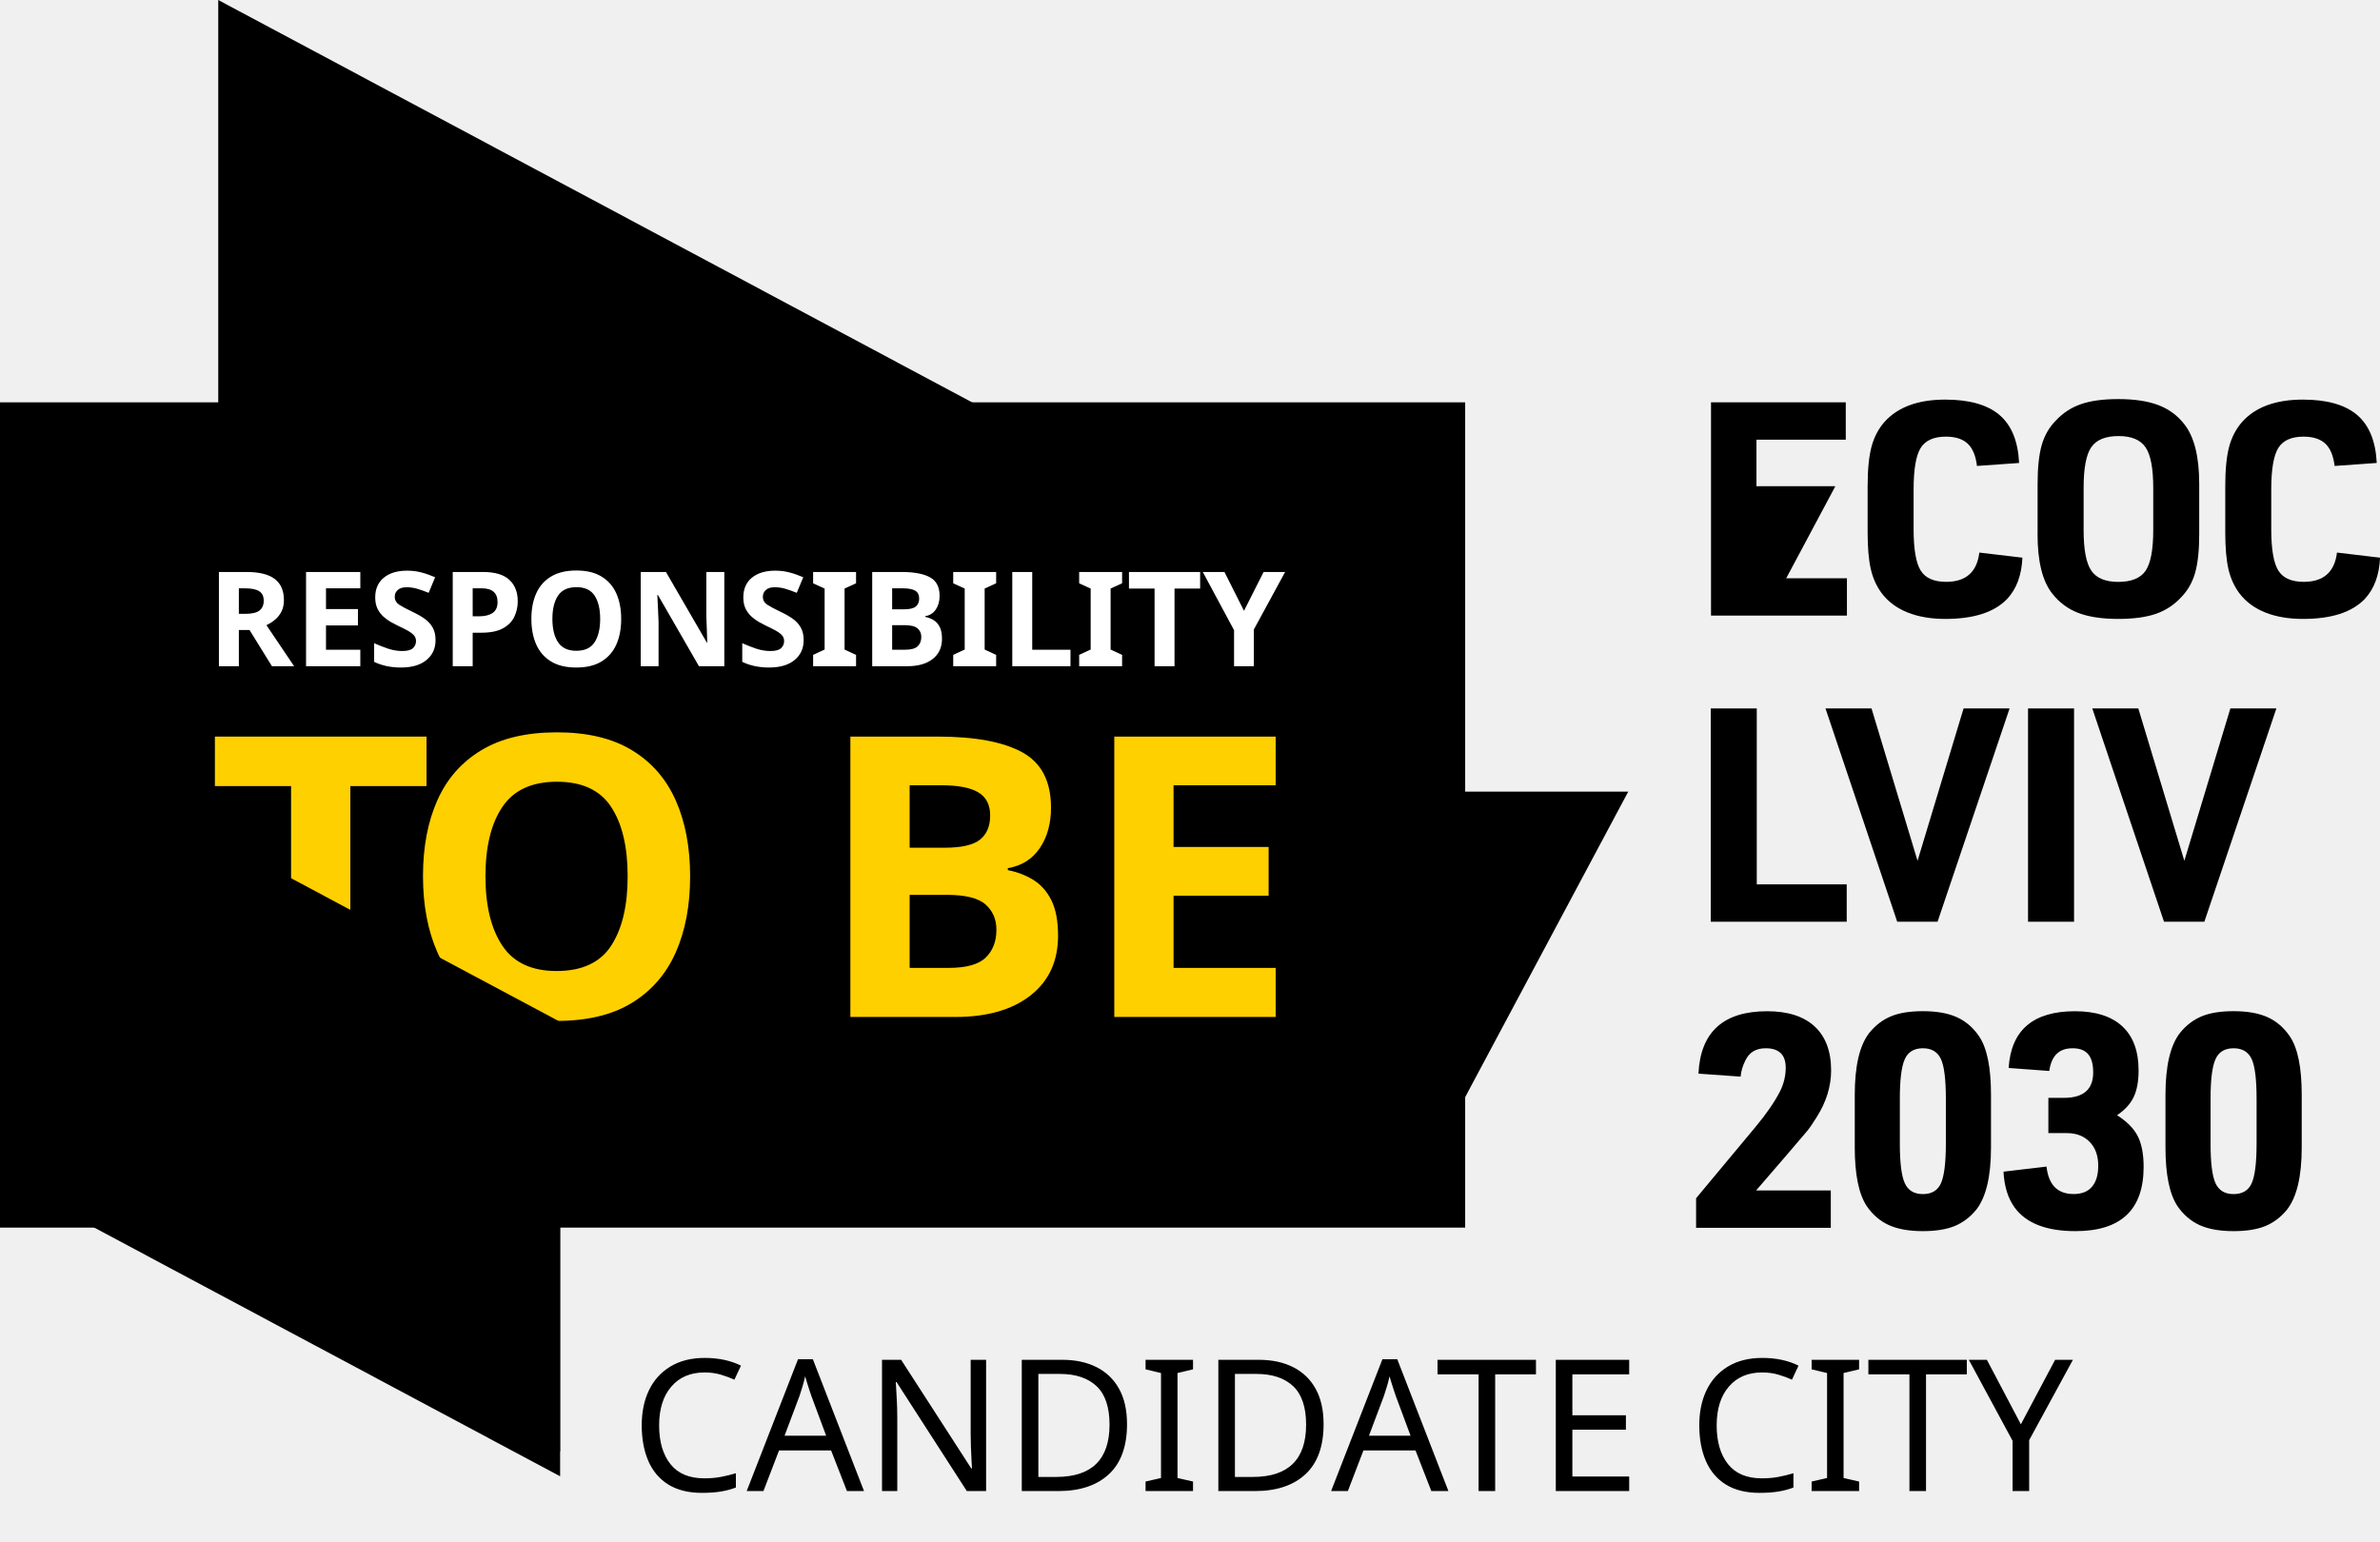
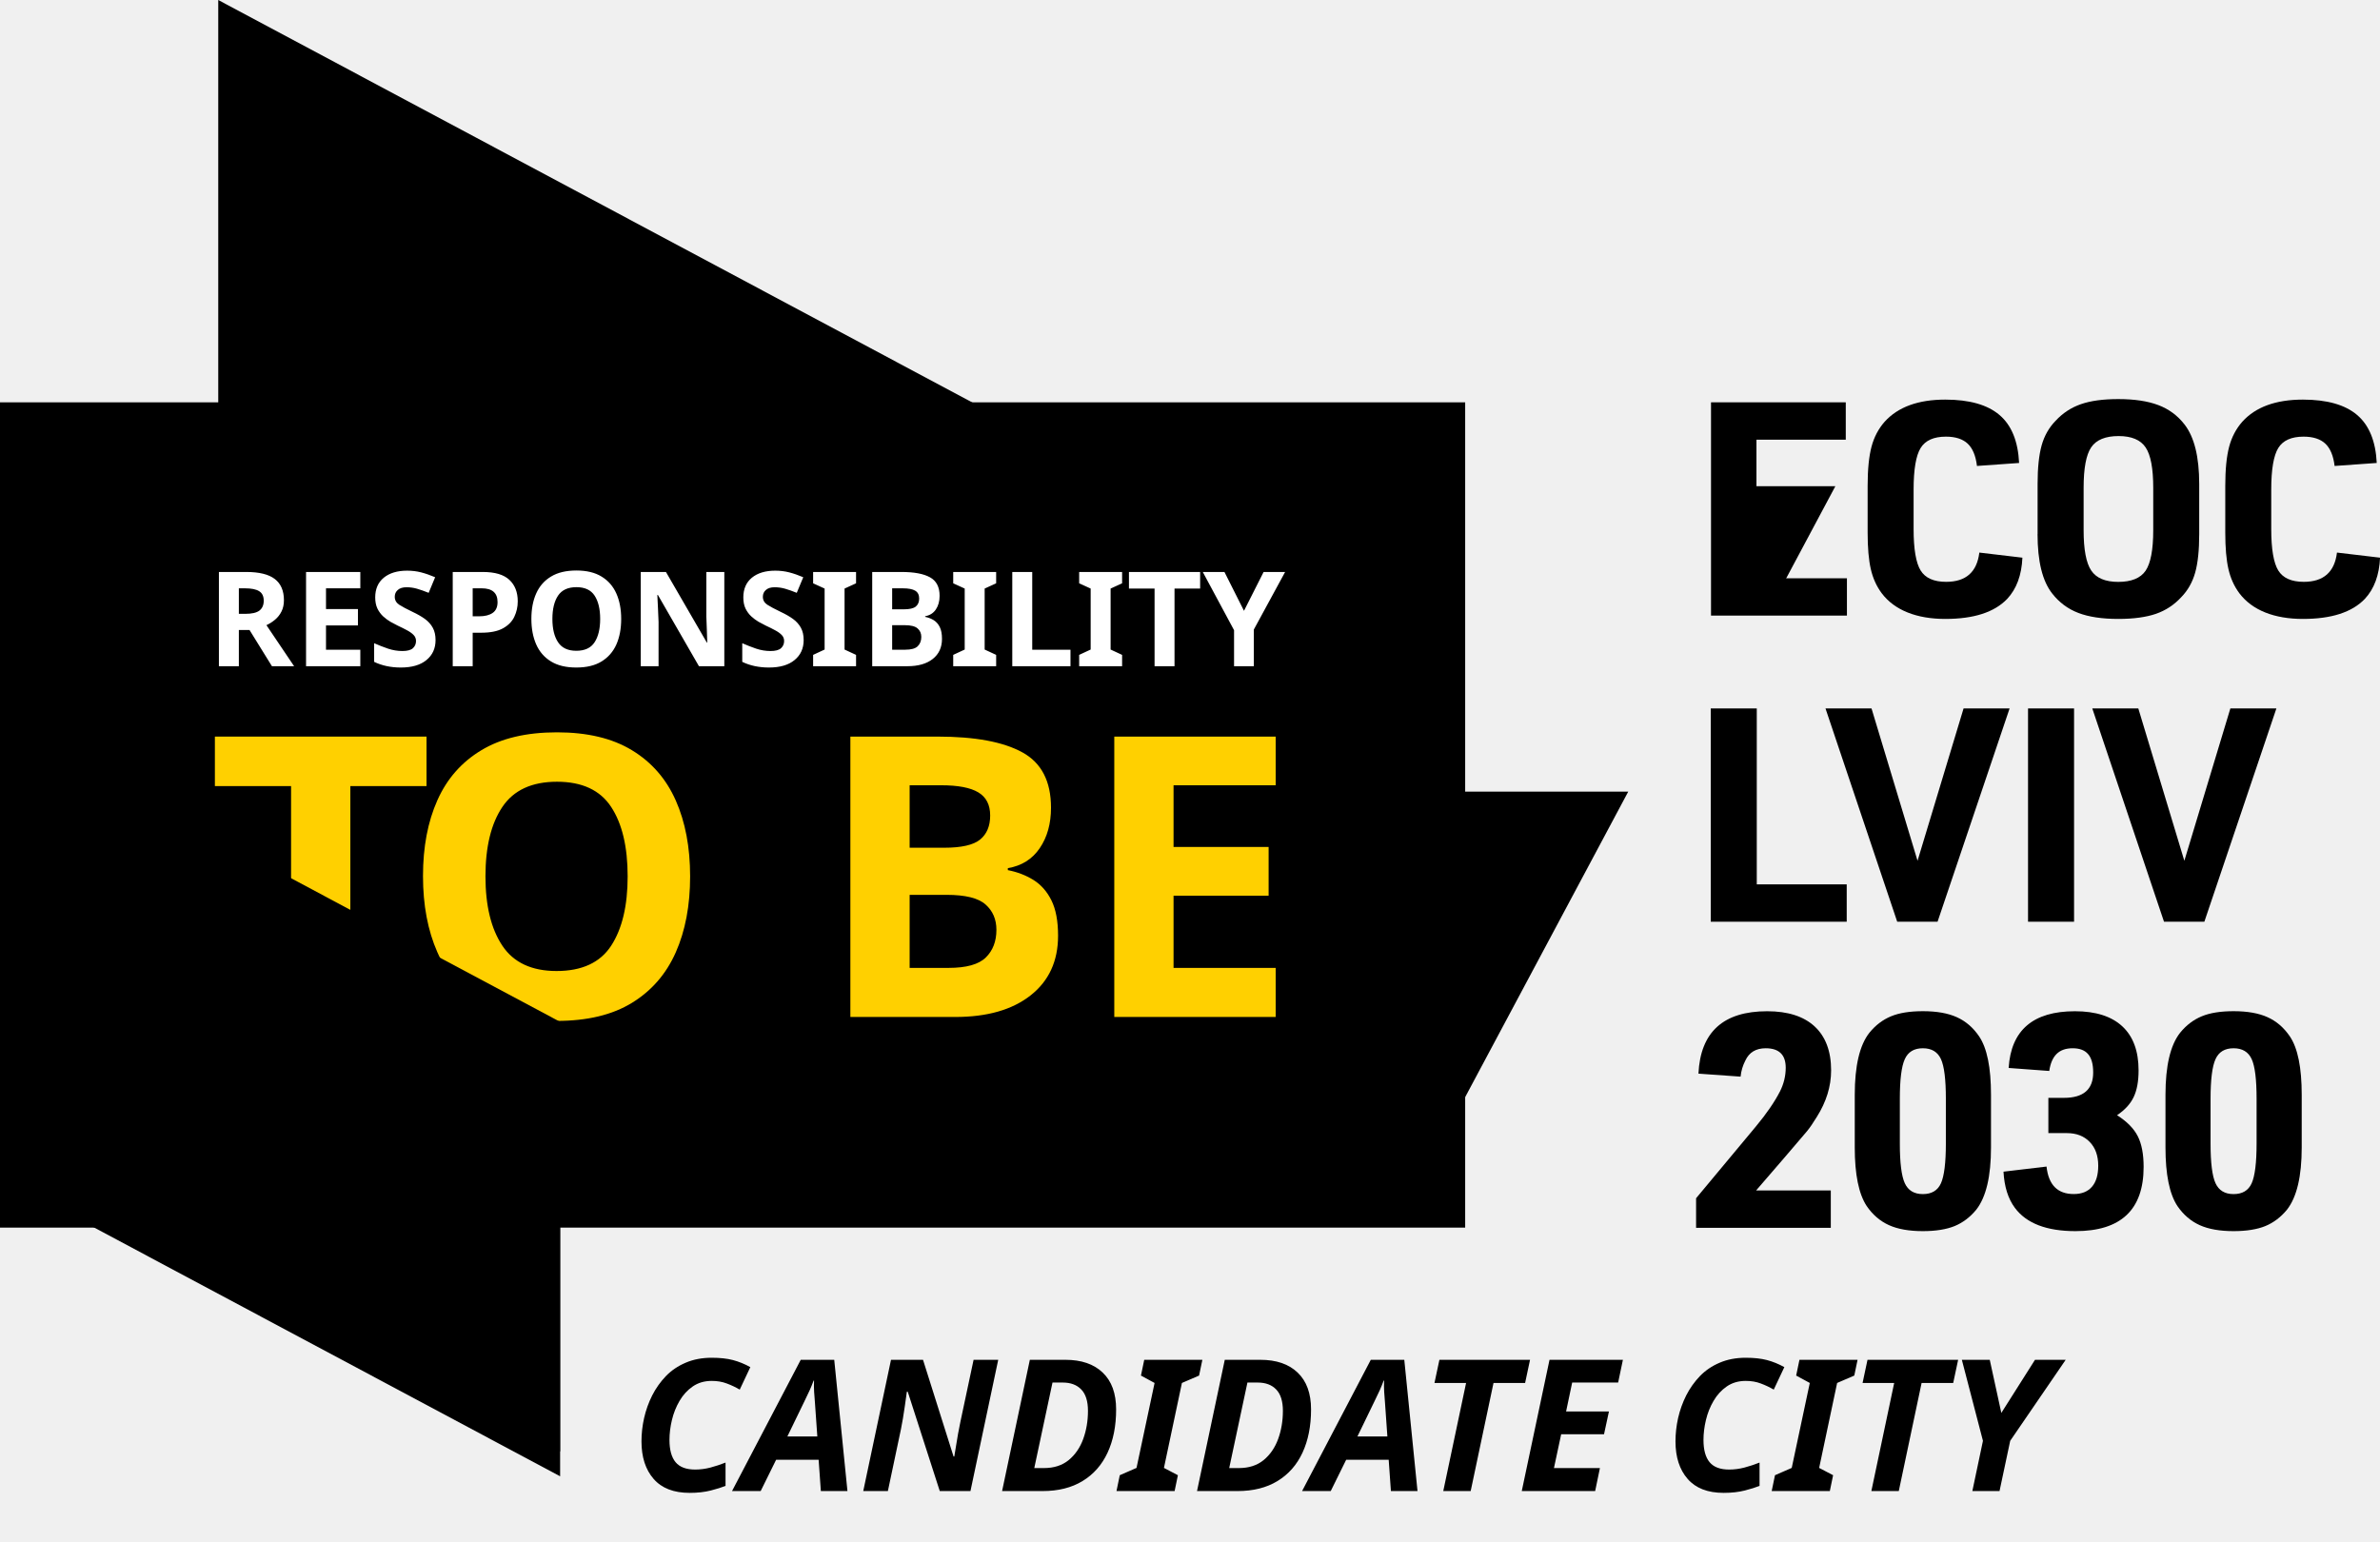
<svg xmlns="http://www.w3.org/2000/svg" id="_Шар_2" data-name="Шар 2" viewBox="0 0 452.99 293.5">
  <defs>
    <style>
      .cls-1 {
-         font-family: "GIZGravurTTCyr-CondBold", sans-serif;
+         font-family: "URWDIN", sans-serif;
+         font-weight: bold;
      }

      .cls-1 {
        font-weight: 700;
      }

      .cls-5 {
        stroke-width: 0px;
      }

      .cls-6 {
        letter-spacing: 0em;
      }

      .cls-7 {
        fill: #fff;
        font-size: 25.13px;
      }

      .cls-2 {
-         font-family: "GIZGravurTTCyr-Cond", sans-serif;
+         font-family: "URWDIN", sans-serif;
+         font-weight: bold;
+         font-style: italic;
        font-size: 35px;
      }

      .cls-9 {
        letter-spacing: 0em;
      }

      .cls-10 {
+         font-family: "URWDIN", sans-serif;
+         font-weight: bold;
        fill: #ffd000;
        font-size: 74.75px;
      }
    </style>
  </defs>
  <g id="Layer_1" data-name="Layer 1">
    <g>
      <rect class="cls-5" y="76.59" width="278.87" height="157.1" />
      <polygon class="cls-5" points="41.54 0 214.45 92.3 214.45 231.41 41.54 139.1 41.54 0" />
      <polygon class="cls-5" points="309.91 150.69 269.65 226.12 208.96 226.12 249.23 150.69 309.91 150.69" />
      <polygon class="cls-5" points="17.34 156.83 106.61 204.49 106.61 276.31 17.34 228.65 17.34 156.83" />
      <text class="cls-1" transform="translate(39.4 126.82)">
        <tspan class="cls-7">
          <tspan x="0" y="0">RESPONSIBILITY</tspan>
        </tspan>
        <tspan class="cls-10">
          <tspan class="cls-6" x="0" y="66.77">T</tspan>
          <tspan x="36.78" y="66.77">O BE</tspan>
        </tspan>
      </text>
      <polygon class="cls-5" points="17.34 146.86 106.61 194.52 106.61 281.03 17.34 233.37 17.34 146.86" />
      <g>
        <path class="cls-5" d="m334.31,100.25h6.83c0-.07-.02-.13-.02-.2v-2.67c0-1.67.76-3.18,1.93-4.24h-8.74v-9.44h17v-7.11h-25.65v40.6h25.87v-7.11h-17.23v-9.84Z" />
        <path class="cls-5" d="m376.74,105.19l8.19.97c-.15,3.34-1.12,5.95-2.9,7.85-2.43,2.54-6.35,3.81-11.77,3.81s-9.65-1.63-12.11-4.89c-.99-1.33-1.68-2.86-2.08-4.61-.4-1.74-.6-4.06-.6-6.94v-8.87c0-3.15.25-5.64.74-7.48.49-1.84,1.33-3.42,2.5-4.75,2.54-2.81,6.39-4.21,11.54-4.21,4.59,0,8.03.98,10.32,2.93,2.29,1.95,3.53,5,3.73,9.13l-8.02.57c-.23-1.93-.82-3.35-1.76-4.24-.95-.89-2.33-1.34-4.15-1.34-2.31,0-3.92.72-4.81,2.16-.89,1.44-1.34,4.08-1.34,7.91v7.51c0,3.83.45,6.46,1.34,7.9.89,1.44,2.51,2.16,4.86,2.16,3.75,0,5.86-1.86,6.31-5.57Z" />
        <path class="cls-5" d="m387.82,101.67v-9.55c0-3.07.26-5.52.77-7.34s1.39-3.37,2.64-4.66c1.36-1.48,2.98-2.54,4.83-3.18,1.86-.65,4.23-.97,7.11-.97,3.07,0,5.61.38,7.62,1.14,2.01.76,3.68,1.99,5,3.7,1.86,2.39,2.79,6.16,2.79,11.32v9.55c0,3.07-.26,5.52-.77,7.33s-1.39,3.38-2.64,4.66c-1.36,1.48-2.98,2.54-4.83,3.18-1.86.64-4.25.97-7.17.97-3.07,0-5.6-.38-7.59-1.14-1.99-.76-3.65-1.99-4.98-3.7-1.86-2.35-2.79-6.12-2.79-11.32Zm22.01-.74v-8.08c0-3.68-.48-6.24-1.45-7.68-.97-1.44-2.68-2.16-5.15-2.16s-4.24.71-5.2,2.13c-.97,1.42-1.45,3.99-1.45,7.71v8.08c0,3.68.48,6.24,1.45,7.68.97,1.44,2.68,2.16,5.15,2.16s4.24-.71,5.2-2.13,1.45-3.99,1.45-7.7Z" />
        <path class="cls-5" d="m444.81,105.19l8.19.97c-.15,3.34-1.12,5.95-2.9,7.85-2.43,2.54-6.35,3.81-11.77,3.81s-9.65-1.63-12.11-4.89c-.99-1.33-1.68-2.86-2.08-4.61-.4-1.74-.6-4.06-.6-6.94v-8.87c0-3.15.25-5.64.74-7.48.49-1.84,1.33-3.42,2.5-4.75,2.54-2.81,6.39-4.21,11.54-4.21,4.59,0,8.03.98,10.32,2.93,2.29,1.95,3.53,5,3.73,9.13l-8.02.57c-.23-1.93-.82-3.35-1.76-4.24-.95-.89-2.33-1.34-4.15-1.34-2.31,0-3.92.72-4.81,2.16-.89,1.44-1.34,4.08-1.34,7.91v7.51c0,3.83.45,6.46,1.34,7.9.89,1.44,2.51,2.16,4.86,2.16,3.75,0,5.86-1.86,6.31-5.57Z" />
        <path class="cls-5" d="m325.61,175.46v-40.6h8.76v33.49h17.12v7.11h-25.87Z" />
        <path class="cls-5" d="m361.1,175.46l-13.65-40.6h8.76l8.76,29,8.76-29h8.76l-13.71,40.6h-7.68Z" />
        <path class="cls-5" d="m386,175.46v-40.6h8.76v40.6h-8.76Z" />
        <path class="cls-5" d="m411.88,175.46l-13.65-40.6h8.76l8.76,29,8.76-29h8.76l-13.71,40.6h-7.68Z" />
        <path class="cls-5" d="m322.82,233.73v-5.63l11.37-13.65c2.05-2.46,3.58-4.7,4.61-6.71.72-1.44,1.08-2.94,1.08-4.49,0-2.46-1.27-3.7-3.81-3.7-1.86,0-3.15.78-3.87,2.33-.49.95-.8,1.97-.91,3.07l-8.02-.57c.38-7.92,4.74-11.88,13.08-11.88,3.94,0,6.96.97,9.04,2.9,2.08,1.93,3.13,4.72,3.13,8.36,0,3.03-.91,5.99-2.73,8.87-.72,1.18-1.35,2.09-1.88,2.73-.53.64-1.97,2.33-4.32,5.06l-5.35,6.2h14.22v7.11h-25.65Z" />
        <path class="cls-5" d="m353.02,218.43v-10.01c0-5.53.93-9.48,2.79-11.83,1.17-1.44,2.55-2.48,4.12-3.13,1.57-.65,3.59-.97,6.06-.97,2.62,0,4.77.38,6.45,1.14,1.69.76,3.1,1.97,4.24,3.64,1.52,2.24,2.27,5.95,2.27,11.15v10.01c0,5.5-.93,9.44-2.79,11.83-1.18,1.44-2.55,2.48-4.12,3.13-1.57.64-3.59.97-6.06.97-2.62,0-4.77-.38-6.45-1.14s-3.1-1.97-4.24-3.64c-1.52-2.31-2.27-6.03-2.27-11.15Zm17.34-.74v-8.53c0-3.68-.31-6.2-.94-7.56s-1.77-2.05-3.44-2.05-2.82.69-3.44,2.08c-.63,1.38-.94,3.9-.94,7.54v8.53c0,3.64.31,6.15.94,7.53.63,1.38,1.77,2.08,3.44,2.08s2.82-.68,3.44-2.05.94-3.89.94-7.56Z" />
        <path class="cls-5" d="m389.87,215.7v-6.71h2.96c3.72,0,5.57-1.61,5.57-4.83s-1.31-4.61-3.92-4.61-4.02,1.44-4.44,4.32l-7.73-.57c.45-7.2,4.66-10.8,12.62-10.8,3.94,0,6.95.96,9.01,2.87,2.07,1.92,3.1,4.71,3.1,8.39,0,2.09-.31,3.78-.94,5.09s-1.68,2.46-3.16,3.44c1.9,1.21,3.21,2.55,3.95,4.01.74,1.46,1.11,3.4,1.11,5.83,0,8.15-4.32,12.23-12.97,12.23-5.5,0-9.35-1.48-11.54-4.44-1.29-1.74-2.01-4.04-2.16-6.88l8.19-.97c.38,3.49,2.1,5.23,5.18,5.23,1.52,0,2.67-.46,3.47-1.39.8-.93,1.19-2.26,1.19-4.01,0-1.9-.54-3.4-1.62-4.52-1.08-1.12-2.53-1.68-4.35-1.68h-3.53Z" />
        <path class="cls-5" d="m412.16,218.43v-10.01c0-5.53.93-9.48,2.79-11.83,1.17-1.44,2.55-2.48,4.12-3.13,1.57-.65,3.59-.97,6.06-.97,2.62,0,4.77.38,6.45,1.14,1.69.76,3.1,1.97,4.24,3.64,1.52,2.24,2.27,5.95,2.27,11.15v10.01c0,5.5-.93,9.44-2.79,11.83-1.18,1.44-2.55,2.48-4.12,3.13-1.57.64-3.59.97-6.06.97-2.62,0-4.77-.38-6.45-1.14s-3.1-1.97-4.24-3.64c-1.52-2.31-2.27-6.03-2.27-11.15Zm17.34-.74v-8.53c0-3.68-.31-6.2-.94-7.56s-1.77-2.05-3.44-2.05-2.82.69-3.44,2.08c-.63,1.38-.94,3.9-.94,7.54v8.53c0,3.64.31,6.15.94,7.53.63,1.38,1.77,2.08,3.44,2.08s2.82-.68,3.44-2.05.94-3.89.94-7.56Z" />
      </g>
      <path class="cls-5" d="m330.72,92.55c.59,4.56.88,9.12.93,13.74.03,2.16-.29,4.44-.38,6.69.1,0,.2,0,.3,0,2.17.15,4.34.42,6.5.67l11.26-21.1h-18.61Z" />
    </g>
    <text class="cls-2" transform="translate(120 283.84)">
      <tspan class="cls-9" x="0" y="0">CANDIDATE CITY</tspan>
    </text>
  </g>
</svg>
